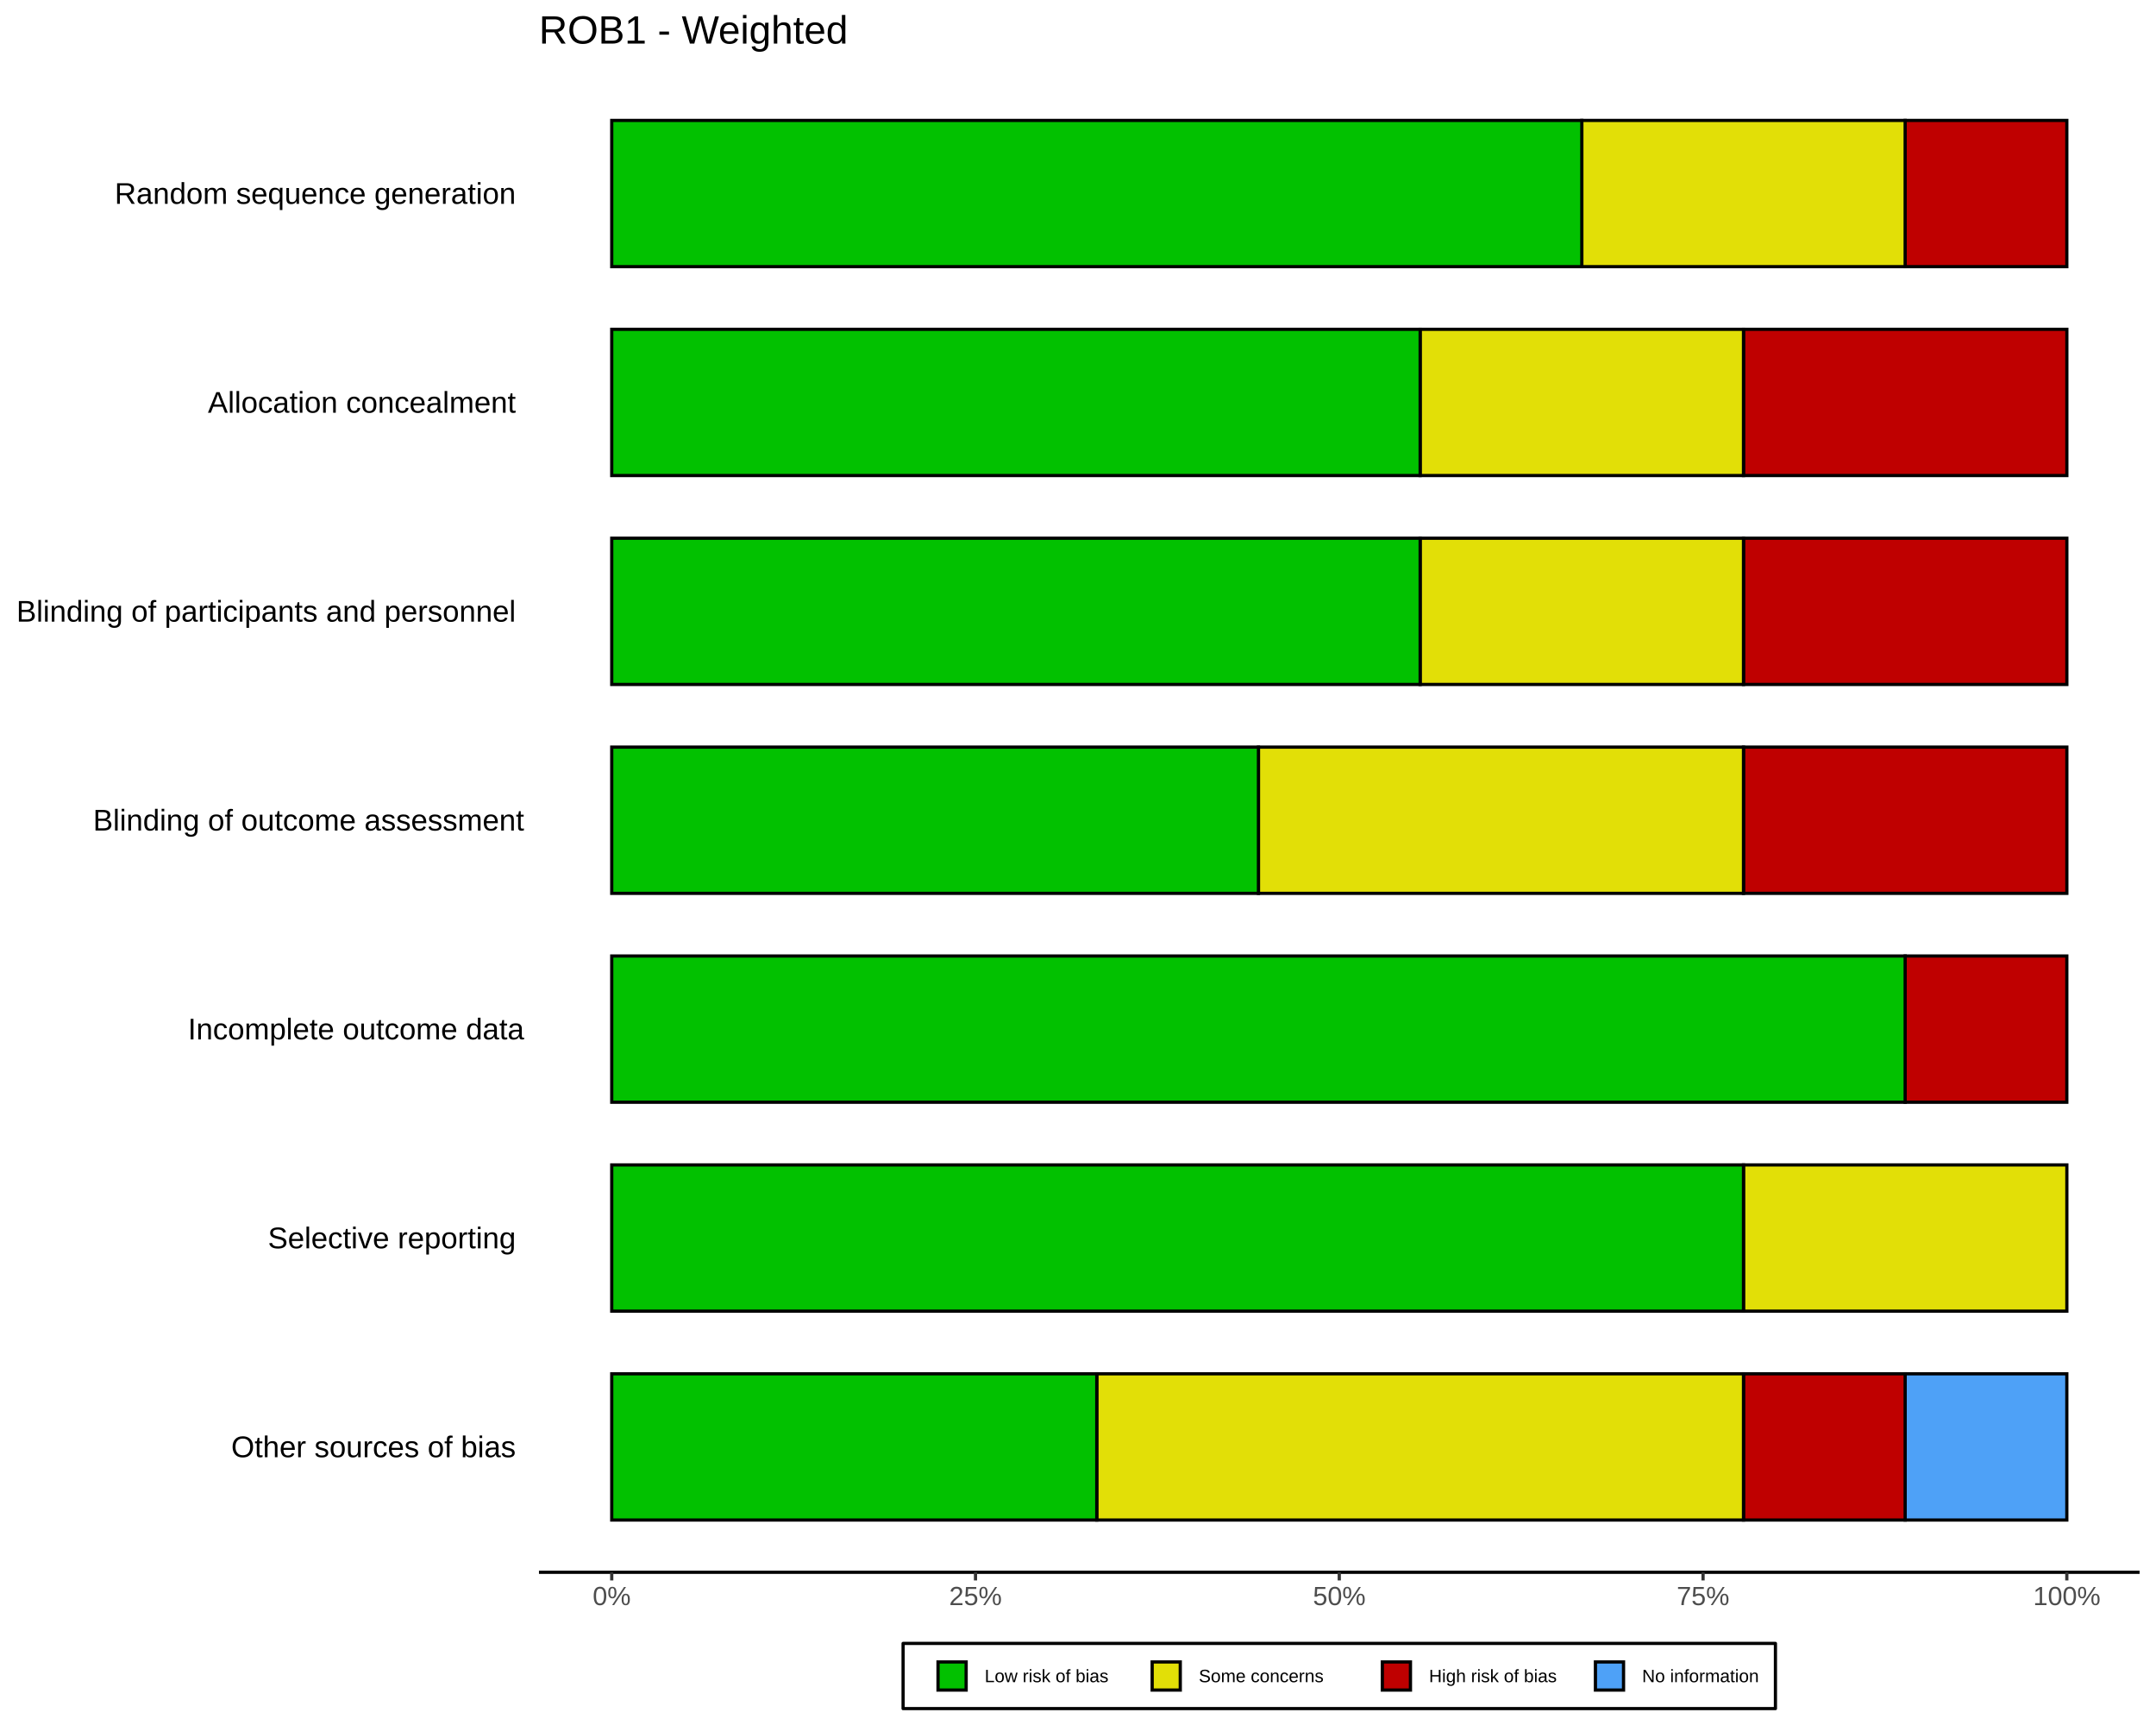
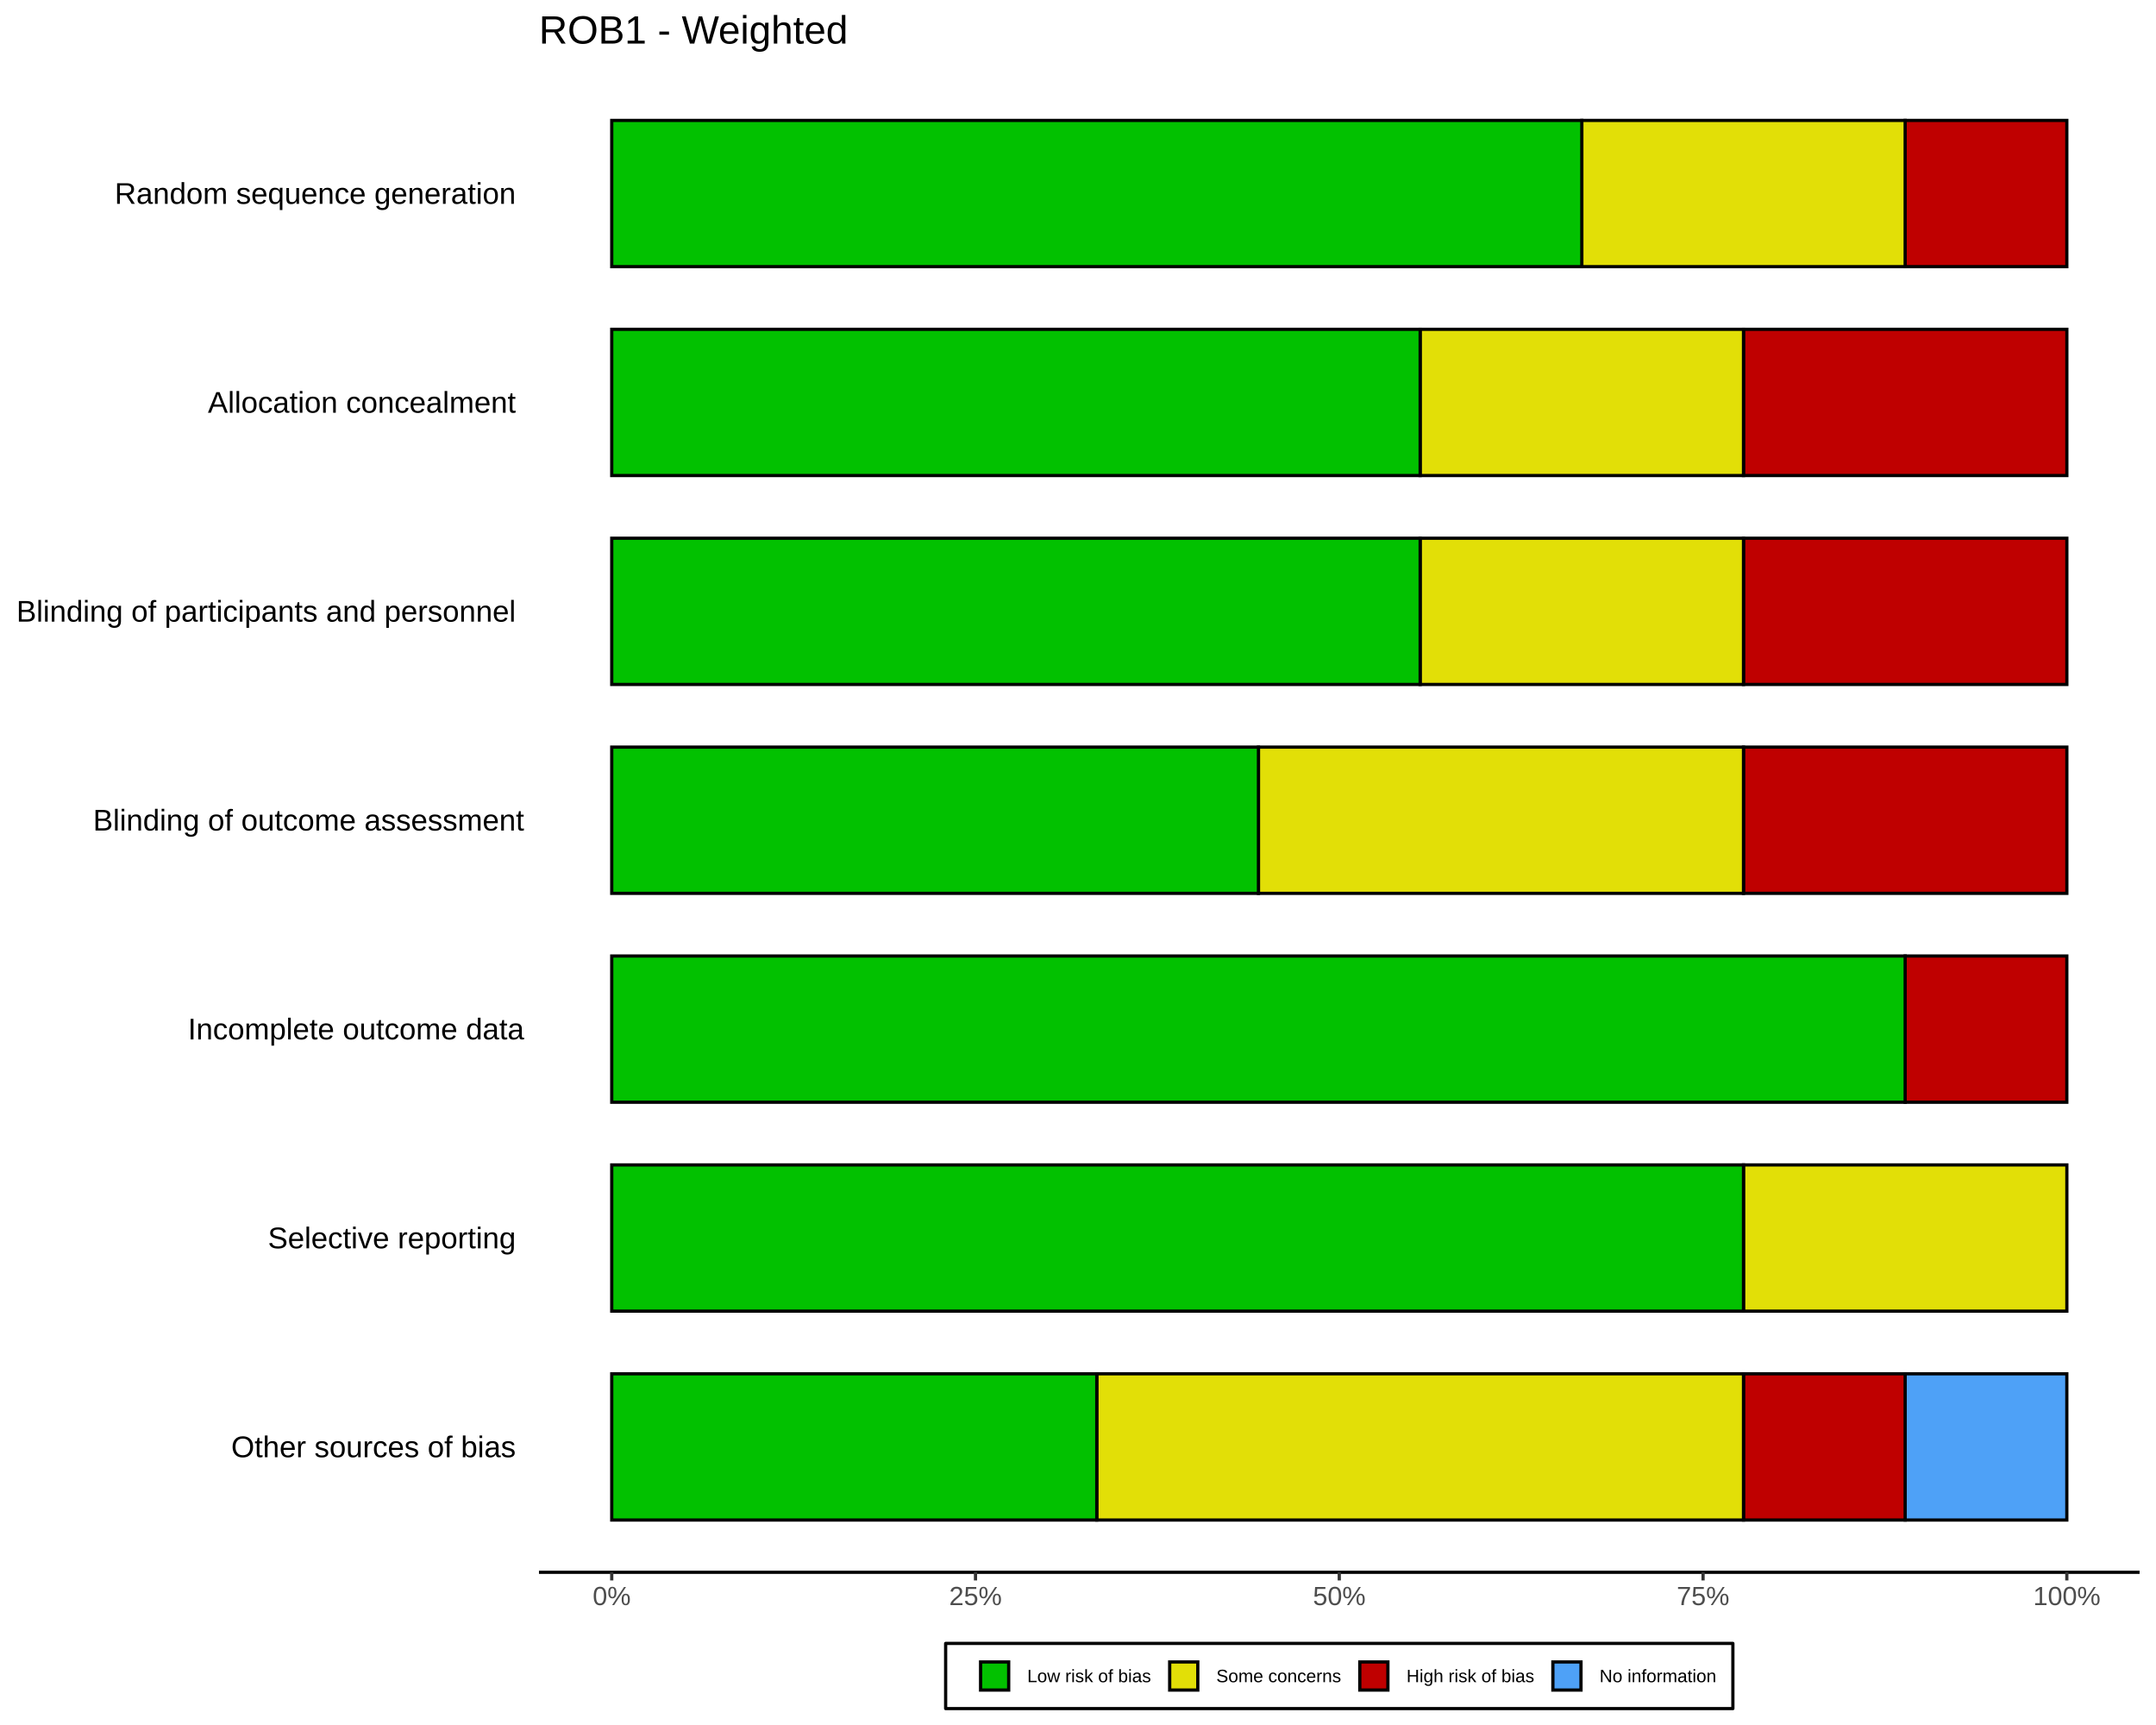
<svg xmlns="http://www.w3.org/2000/svg" viewBox="0 0 720.00 576.00">
  <defs>
    <style type="text/css">
    line, polyline, polygon, path, rect, circle {
      fill: none;
      stroke: #000000;
      stroke-linecap: round;
      stroke-linejoin: round;
      stroke-miterlimit: 10.00;
    }
  </style>
  </defs>
  <rect width="100%" height="100%" style="stroke: none; fill: #FFFFFF;" />
  <rect x="0.00" y="0.00" width="720.00" height="576.00" style="stroke-width: 1.07; stroke: #FFFFFF; fill: #FFFFFF;" />
  <defs>
    <clipPath id="cpMTc5Ljk5fDcxNC41Mnw1MjUuMDB8MjIuNzc=">
      <rect x="179.99" y="22.77" width="534.53" height="502.22" />
    </clipPath>
  </defs>
  <rect x="636.23" y="458.73" width="53.99" height="48.83" style="stroke-width: 1.07; stroke-linecap: square; stroke-linejoin: miter; fill: #4EA1F7;" clip-path="url(#cpMTc5Ljk5fDcxNC41Mnw1MjUuMDB8MjIuNzc=)" />
  <rect x="582.24" y="458.73" width="53.99" height="48.83" style="stroke-width: 1.07; stroke-linecap: square; stroke-linejoin: miter; fill: #BF0000;" clip-path="url(#cpMTc5Ljk5fDcxNC41Mnw1MjUuMDB8MjIuNzc=)" />
  <rect x="366.27" y="458.73" width="215.97" height="48.83" style="stroke-width: 1.07; stroke-linecap: square; stroke-linejoin: miter; fill: #E2DF07;" clip-path="url(#cpMTc5Ljk5fDcxNC41Mnw1MjUuMDB8MjIuNzc=)" />
  <rect x="204.29" y="458.73" width="161.98" height="48.83" style="stroke-width: 1.07; stroke-linecap: square; stroke-linejoin: miter; fill: #02C100;" clip-path="url(#cpMTc5Ljk5fDcxNC41Mnw1MjUuMDB8MjIuNzc=)" />
  <rect x="582.24" y="388.98" width="107.99" height="48.83" style="stroke-width: 1.07; stroke-linecap: square; stroke-linejoin: miter; fill: #E2DF07;" clip-path="url(#cpMTc5Ljk5fDcxNC41Mnw1MjUuMDB8MjIuNzc=)" />
  <rect x="204.29" y="388.98" width="377.95" height="48.83" style="stroke-width: 1.07; stroke-linecap: square; stroke-linejoin: miter; fill: #02C100;" clip-path="url(#cpMTc5Ljk5fDcxNC41Mnw1MjUuMDB8MjIuNzc=)" />
  <rect x="636.23" y="319.22" width="53.99" height="48.83" style="stroke-width: 1.07; stroke-linecap: square; stroke-linejoin: miter; fill: #BF0000;" clip-path="url(#cpMTc5Ljk5fDcxNC41Mnw1MjUuMDB8MjIuNzc=)" />
  <rect x="204.29" y="319.22" width="431.94" height="48.83" style="stroke-width: 1.07; stroke-linecap: square; stroke-linejoin: miter; fill: #02C100;" clip-path="url(#cpMTc5Ljk5fDcxNC41Mnw1MjUuMDB8MjIuNzc=)" />
  <rect x="582.24" y="249.47" width="107.99" height="48.83" style="stroke-width: 1.07; stroke-linecap: square; stroke-linejoin: miter; fill: #BF0000;" clip-path="url(#cpMTc5Ljk5fDcxNC41Mnw1MjUuMDB8MjIuNzc=)" />
  <rect x="420.26" y="249.47" width="161.98" height="48.83" style="stroke-width: 1.07; stroke-linecap: square; stroke-linejoin: miter; fill: #E2DF07;" clip-path="url(#cpMTc5Ljk5fDcxNC41Mnw1MjUuMDB8MjIuNzc=)" />
  <rect x="204.29" y="249.47" width="215.97" height="48.83" style="stroke-width: 1.07; stroke-linecap: square; stroke-linejoin: miter; fill: #02C100;" clip-path="url(#cpMTc5Ljk5fDcxNC41Mnw1MjUuMDB8MjIuNzc=)" />
  <rect x="582.24" y="179.72" width="107.99" height="48.83" style="stroke-width: 1.07; stroke-linecap: square; stroke-linejoin: miter; fill: #BF0000;" clip-path="url(#cpMTc5Ljk5fDcxNC41Mnw1MjUuMDB8MjIuNzc=)" />
  <rect x="474.25" y="179.72" width="107.99" height="48.83" style="stroke-width: 1.07; stroke-linecap: square; stroke-linejoin: miter; fill: #E2DF07;" clip-path="url(#cpMTc5Ljk5fDcxNC41Mnw1MjUuMDB8MjIuNzc=)" />
  <rect x="204.29" y="179.72" width="269.97" height="48.83" style="stroke-width: 1.07; stroke-linecap: square; stroke-linejoin: miter; fill: #02C100;" clip-path="url(#cpMTc5Ljk5fDcxNC41Mnw1MjUuMDB8MjIuNzc=)" />
  <rect x="582.24" y="109.96" width="107.99" height="48.83" style="stroke-width: 1.07; stroke-linecap: square; stroke-linejoin: miter; fill: #BF0000;" clip-path="url(#cpMTc5Ljk5fDcxNC41Mnw1MjUuMDB8MjIuNzc=)" />
  <rect x="474.25" y="109.96" width="107.99" height="48.83" style="stroke-width: 1.07; stroke-linecap: square; stroke-linejoin: miter; fill: #E2DF07;" clip-path="url(#cpMTc5Ljk5fDcxNC41Mnw1MjUuMDB8MjIuNzc=)" />
  <rect x="204.29" y="109.96" width="269.97" height="48.83" style="stroke-width: 1.07; stroke-linecap: square; stroke-linejoin: miter; fill: #02C100;" clip-path="url(#cpMTc5Ljk5fDcxNC41Mnw1MjUuMDB8MjIuNzc=)" />
  <rect x="636.23" y="40.21" width="53.99" height="48.83" style="stroke-width: 1.07; stroke-linecap: square; stroke-linejoin: miter; fill: #BF0000;" clip-path="url(#cpMTc5Ljk5fDcxNC41Mnw1MjUuMDB8MjIuNzc=)" />
  <rect x="528.24" y="40.21" width="107.99" height="48.83" style="stroke-width: 1.07; stroke-linecap: square; stroke-linejoin: miter; fill: #E2DF07;" clip-path="url(#cpMTc5Ljk5fDcxNC41Mnw1MjUuMDB8MjIuNzc=)" />
  <rect x="204.29" y="40.21" width="323.96" height="48.83" style="stroke-width: 1.07; stroke-linecap: square; stroke-linejoin: miter; fill: #02C100;" clip-path="url(#cpMTc5Ljk5fDcxNC41Mnw1MjUuMDB8MjIuNzc=)" />
  <defs>
    <clipPath id="cpMC4wMHw3MjAuMDB8NTc2LjAwfDAuMDA=">
      <rect x="0.00" y="0.00" width="720.00" height="576.00" />
    </clipPath>
  </defs>
  <g clip-path="url(#cpMC4wMHw3MjAuMDB8NTc2LjAwfDAuMDA=)">
    <text x="77.21" y="486.58" style="font-size: 10.00px; font-family: Liberation Sans;" textLength="97.84px" lengthAdjust="spacingAndGlyphs">Other sources of bias </text>
  </g>
  <g clip-path="url(#cpMC4wMHw3MjAuMDB8NTc2LjAwfDAuMDA=)">
    <text x="89.45" y="416.83" style="font-size: 10.00px; font-family: Liberation Sans;" textLength="85.61px" lengthAdjust="spacingAndGlyphs">Selective reporting </text>
  </g>
  <g clip-path="url(#cpMC4wMHw3MjAuMDB8NTc2LjAwfDAuMDA=)">
    <text x="62.75" y="347.07" style="font-size: 10.00px; font-family: Liberation Sans;" textLength="112.31px" lengthAdjust="spacingAndGlyphs">Incomplete outcome data</text>
  </g>
  <g clip-path="url(#cpMC4wMHw3MjAuMDB8NTc2LjAwfDAuMDA=)">
    <text x="31.07" y="277.32" style="font-size: 10.00px; font-family: Liberation Sans;" textLength="143.98px" lengthAdjust="spacingAndGlyphs">Blinding of outcome assessment</text>
  </g>
  <g clip-path="url(#cpMC4wMHw3MjAuMDB8NTc2LjAwfDAuMDA=)">
    <text x="5.48" y="207.57" style="font-size: 10.00px; font-family: Liberation Sans;" textLength="169.58px" lengthAdjust="spacingAndGlyphs">Blinding of participants and personnel </text>
  </g>
  <g clip-path="url(#cpMC4wMHw3MjAuMDB8NTc2LjAwfDAuMDA=)">
    <text x="69.43" y="137.81" style="font-size: 10.00px; font-family: Liberation Sans;" textLength="105.62px" lengthAdjust="spacingAndGlyphs">Allocation concealment </text>
  </g>
  <g clip-path="url(#cpMC4wMHw3MjAuMDB8NTc2LjAwfDAuMDA=)">
    <text x="38.28" y="68.06" style="font-size: 10.00px; font-family: Liberation Sans;" textLength="136.78px" lengthAdjust="spacingAndGlyphs">Random sequence generation </text>
  </g>
  <polyline points="179.99,525.00 714.52,525.00 " style="stroke-width: 1.07; stroke-linecap: butt;" clip-path="url(#cpMC4wMHw3MjAuMDB8NTc2LjAwfDAuMDA=)" />
  <polyline points="204.29,527.74 204.29,525.00 " style="stroke-width: 1.07; stroke: #333333; stroke-linecap: butt;" clip-path="url(#cpMC4wMHw3MjAuMDB8NTc2LjAwfDAuMDA=)" />
  <polyline points="325.77,527.74 325.77,525.00 " style="stroke-width: 1.07; stroke: #333333; stroke-linecap: butt;" clip-path="url(#cpMC4wMHw3MjAuMDB8NTc2LjAwfDAuMDA=)" />
  <polyline points="447.25,527.74 447.25,525.00 " style="stroke-width: 1.07; stroke: #333333; stroke-linecap: butt;" clip-path="url(#cpMC4wMHw3MjAuMDB8NTc2LjAwfDAuMDA=)" />
  <polyline points="568.74,527.74 568.74,525.00 " style="stroke-width: 1.07; stroke: #333333; stroke-linecap: butt;" clip-path="url(#cpMC4wMHw3MjAuMDB8NTc2LjAwfDAuMDA=)" />
  <polyline points="690.22,527.74 690.22,525.00 " style="stroke-width: 1.07; stroke: #333333; stroke-linecap: butt;" clip-path="url(#cpMC4wMHw3MjAuMDB8NTc2LjAwfDAuMDA=)" />
  <g clip-path="url(#cpMC4wMHw3MjAuMDB8NTc2LjAwfDAuMDA=)">
    <text x="197.93" y="535.97" style="font-size: 8.80px; fill: #4D4D4D; font-family: Liberation Sans;" textLength="12.72px" lengthAdjust="spacingAndGlyphs">0%</text>
  </g>
  <g clip-path="url(#cpMC4wMHw3MjAuMDB8NTc2LjAwfDAuMDA=)">
    <text x="316.97" y="535.97" style="font-size: 8.80px; fill: #4D4D4D; font-family: Liberation Sans;" textLength="17.61px" lengthAdjust="spacingAndGlyphs">25%</text>
  </g>
  <g clip-path="url(#cpMC4wMHw3MjAuMDB8NTc2LjAwfDAuMDA=)">
    <text x="438.45" y="535.97" style="font-size: 8.80px; fill: #4D4D4D; font-family: Liberation Sans;" textLength="17.61px" lengthAdjust="spacingAndGlyphs">50%</text>
  </g>
  <g clip-path="url(#cpMC4wMHw3MjAuMDB8NTc2LjAwfDAuMDA=)">
    <text x="559.93" y="535.97" style="font-size: 8.80px; fill: #4D4D4D; font-family: Liberation Sans;" textLength="17.61px" lengthAdjust="spacingAndGlyphs">75%</text>
  </g>
  <g clip-path="url(#cpMC4wMHw3MjAuMDB8NTc2LjAwfDAuMDA=)">
    <text x="678.97" y="535.97" style="font-size: 8.80px; fill: #4D4D4D; font-family: Liberation Sans;" textLength="22.50px" lengthAdjust="spacingAndGlyphs">100%</text>
  </g>
-   <rect x="301.59" y="548.76" width="291.32" height="21.76" style="stroke-width: 1.07; fill: #FFFFFF;" clip-path="url(#cpMC4wMHw3MjAuMDB8NTc2LjAwfDAuMDA=)" />
-   <rect x="312.55" y="554.24" width="10.80" height="10.80" style="stroke-width: 1.07; stroke: none; fill: #F2F2F2;" clip-path="url(#cpMC4wMHw3MjAuMDB8NTc2LjAwfDAuMDA=)" />
-   <rect x="313.26" y="554.95" width="9.38" height="9.38" style="stroke-width: 1.07; stroke-linecap: square; stroke-linejoin: miter; fill: #02C100;" clip-path="url(#cpMC4wMHw3MjAuMDB8NTc2LjAwfDAuMDA=)" />
-   <rect x="384.06" y="554.24" width="10.80" height="10.80" style="stroke-width: 1.07; stroke: none; fill: #F2F2F2;" clip-path="url(#cpMC4wMHw3MjAuMDB8NTc2LjAwfDAuMDA=)" />
-   <rect x="384.77" y="554.95" width="9.38" height="9.38" style="stroke-width: 1.07; stroke-linecap: square; stroke-linejoin: miter; fill: #E2DF07;" clip-path="url(#cpMC4wMHw3MjAuMDB8NTc2LjAwfDAuMDA=)" />
-   <rect x="460.93" y="554.24" width="10.80" height="10.80" style="stroke-width: 1.07; stroke: none; fill: #F2F2F2;" clip-path="url(#cpMC4wMHw3MjAuMDB8NTc2LjAwfDAuMDA=)" />
-   <rect x="461.64" y="554.95" width="9.38" height="9.38" style="stroke-width: 1.07; stroke-linecap: square; stroke-linejoin: miter; fill: #BF0000;" clip-path="url(#cpMC4wMHw3MjAuMDB8NTc2LjAwfDAuMDA=)" />
-   <rect x="532.09" y="554.24" width="10.80" height="10.80" style="stroke-width: 1.07; stroke: none; fill: #F2F2F2;" clip-path="url(#cpMC4wMHw3MjAuMDB8NTc2LjAwfDAuMDA=)" />
-   <rect x="532.80" y="554.95" width="9.38" height="9.38" style="stroke-width: 1.07; stroke-linecap: square; stroke-linejoin: miter; fill: #4EA1F7;" clip-path="url(#cpMC4wMHw3MjAuMDB8NTc2LjAwfDAuMDA=)" />
+   <rect x="315.80" y="548.76" width="262.90" height="21.76" style="stroke-width: 1.07; fill: #FFFFFF;" clip-path="url(#cpMC4wMHw3MjAuMDB8NTc2LjAwfDAuMDA=)" />
+   <rect x="326.76" y="554.24" width="10.80" height="10.80" style="stroke-width: 1.07; stroke: none; fill: #F2F2F2;" clip-path="url(#cpMC4wMHw3MjAuMDB8NTc2LjAwfDAuMDA=)" />
+   <rect x="327.47" y="554.95" width="9.38" height="9.38" style="stroke-width: 1.07; stroke-linecap: square; stroke-linejoin: miter; fill: #02C100;" clip-path="url(#cpMC4wMHw3MjAuMDB8NTc2LjAwfDAuMDA=)" />
+   <rect x="389.91" y="554.24" width="10.80" height="10.80" style="stroke-width: 1.07; stroke: none; fill: #F2F2F2;" clip-path="url(#cpMC4wMHw3MjAuMDB8NTc2LjAwfDAuMDA=)" />
+   <rect x="390.62" y="554.95" width="9.38" height="9.38" style="stroke-width: 1.07; stroke-linecap: square; stroke-linejoin: miter; fill: #E2DF07;" clip-path="url(#cpMC4wMHw3MjAuMDB8NTc2LjAwfDAuMDA=)" />
+   <rect x="453.41" y="554.24" width="10.80" height="10.80" style="stroke-width: 1.07; stroke: none; fill: #F2F2F2;" clip-path="url(#cpMC4wMHw3MjAuMDB8NTc2LjAwfDAuMDA=)" />
+   <rect x="454.11" y="554.95" width="9.38" height="9.38" style="stroke-width: 1.07; stroke-linecap: square; stroke-linejoin: miter; fill: #BF0000;" clip-path="url(#cpMC4wMHw3MjAuMDB8NTc2LjAwfDAuMDA=)" />
+   <rect x="517.88" y="554.24" width="10.80" height="10.80" style="stroke-width: 1.07; stroke: none; fill: #F2F2F2;" clip-path="url(#cpMC4wMHw3MjAuMDB8NTc2LjAwfDAuMDA=)" />
+   <rect x="518.59" y="554.95" width="9.38" height="9.38" style="stroke-width: 1.07; stroke-linecap: square; stroke-linejoin: miter; fill: #4EA1F7;" clip-path="url(#cpMC4wMHw3MjAuMDB8NTc2LjAwfDAuMDA=)" />
  <g clip-path="url(#cpMC4wMHw3MjAuMDB8NTc2LjAwfDAuMDA=)">
-     <text x="328.83" y="561.70" style="font-size: 6.00px; font-family: Liberation Sans;" textLength="49.75px" lengthAdjust="spacingAndGlyphs">  Low risk of bias   </text>
+     <text x="343.04" y="561.70" style="font-size: 6.00px; font-family: Liberation Sans;" textLength="41.39px" lengthAdjust="spacingAndGlyphs">Low risk of bias</text>
  </g>
  <g clip-path="url(#cpMC4wMHw3MjAuMDB8NTc2LjAwfDAuMDA=)">
-     <text x="400.34" y="561.70" style="font-size: 6.00px; font-family: Liberation Sans;" textLength="55.11px" lengthAdjust="spacingAndGlyphs">  Some concerns      </text>
+     <text x="406.19" y="561.70" style="font-size: 6.00px; font-family: Liberation Sans;" textLength="41.73px" lengthAdjust="spacingAndGlyphs">Some concerns</text>
  </g>
  <g clip-path="url(#cpMC4wMHw3MjAuMDB8NTc2LjAwfDAuMDA=)">
-     <text x="477.21" y="561.70" style="font-size: 6.00px; font-family: Liberation Sans;" textLength="49.41px" lengthAdjust="spacingAndGlyphs">  High risk of bias  </text>
+     <text x="469.69" y="561.70" style="font-size: 6.00px; font-family: Liberation Sans;" textLength="42.72px" lengthAdjust="spacingAndGlyphs">High risk of bias</text>
  </g>
  <g clip-path="url(#cpMC4wMHw3MjAuMDB8NTc2LjAwfDAuMDA=)">
-     <text x="548.37" y="561.70" style="font-size: 6.00px; font-family: Liberation Sans;" textLength="39.06px" lengthAdjust="spacingAndGlyphs">No information</text>
+     <text x="534.16" y="561.70" style="font-size: 6.00px; font-family: Liberation Sans;" textLength="39.06px" lengthAdjust="spacingAndGlyphs">No information</text>
  </g>
  <g clip-path="url(#cpMC4wMHw3MjAuMDB8NTc2LjAwfDAuMDA=)">
    <text x="179.99" y="14.56" style="font-size: 13.20px; font-family: Liberation Sans;" textLength="103.06px" lengthAdjust="spacingAndGlyphs">ROB1 - Weighted</text>
  </g>
</svg>
